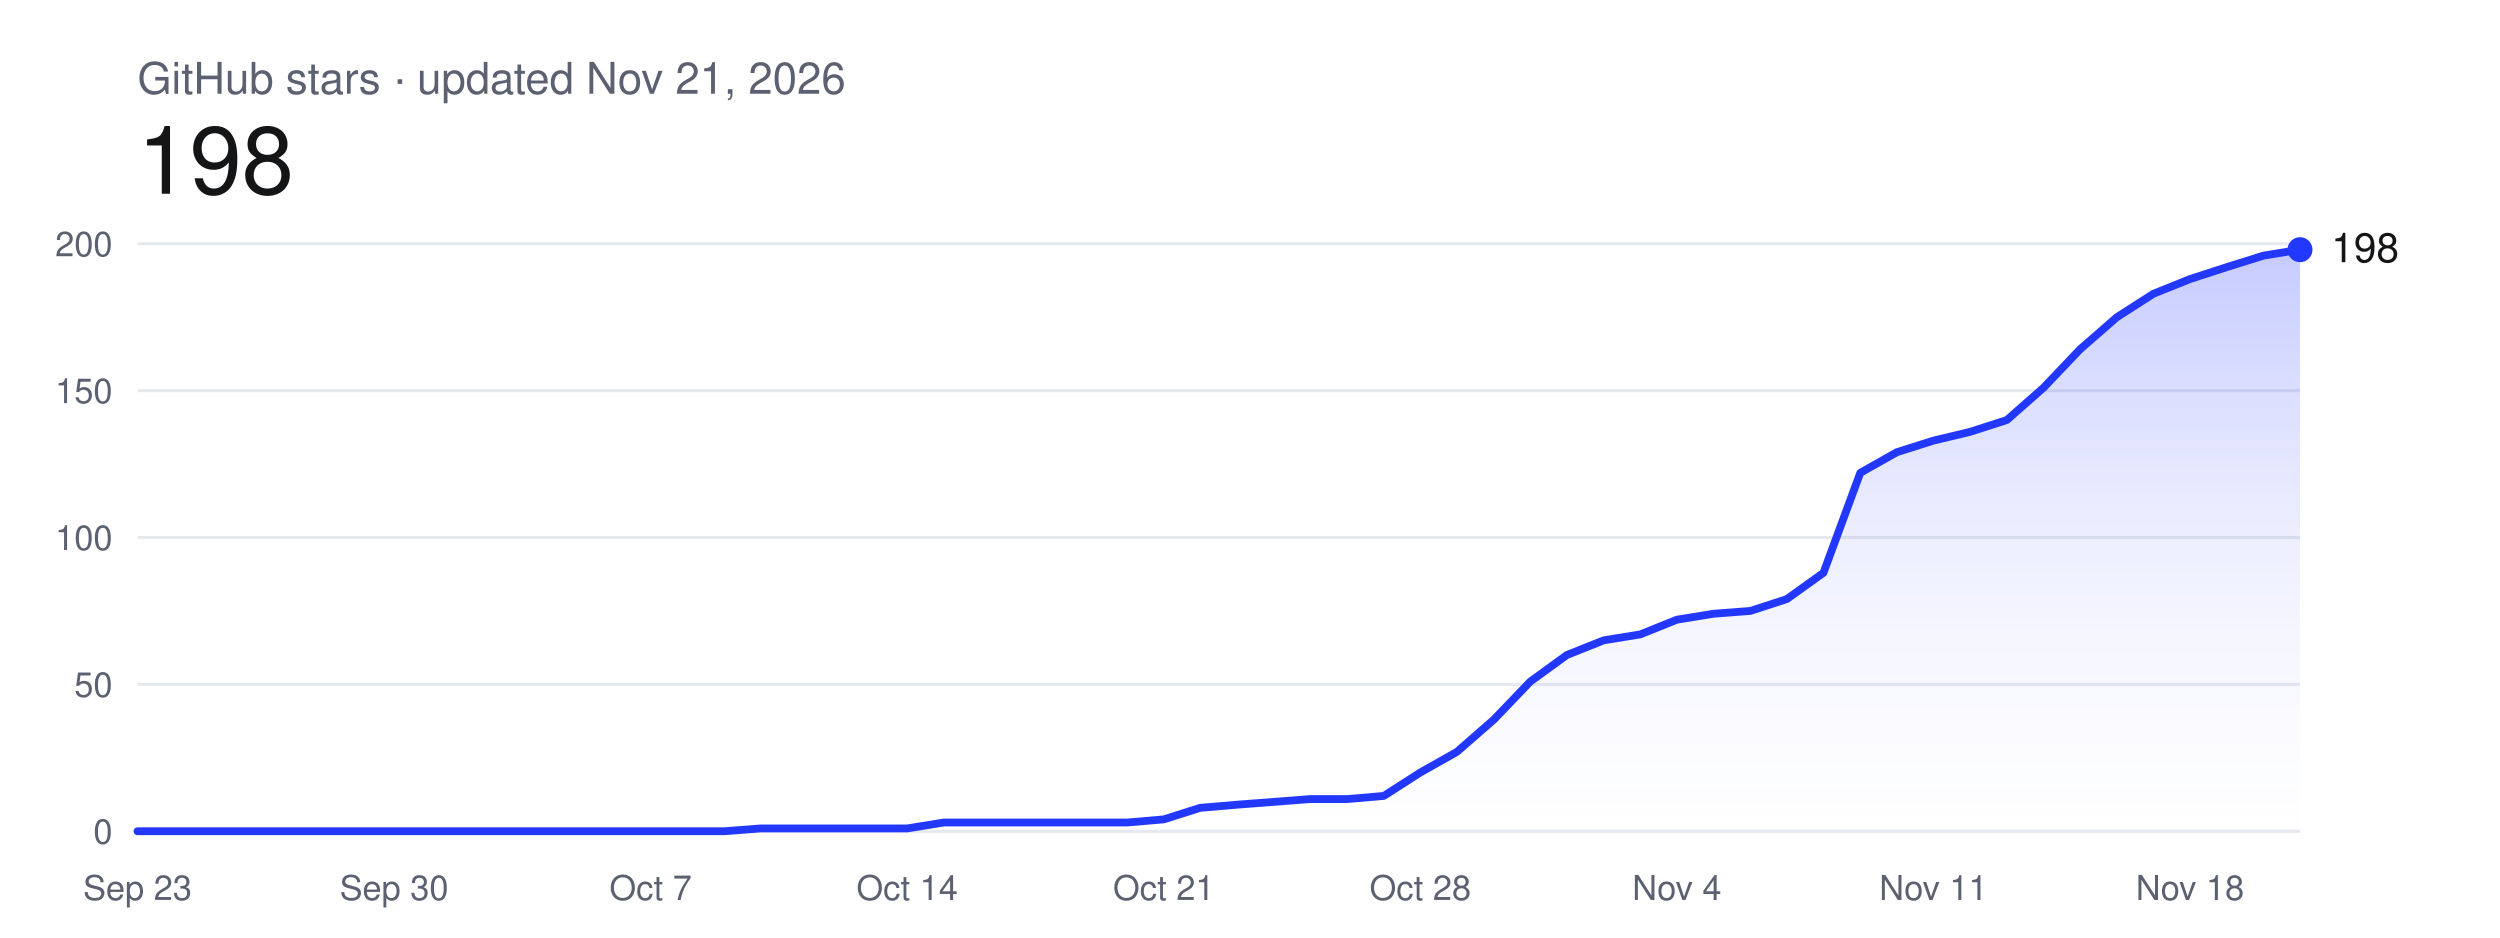
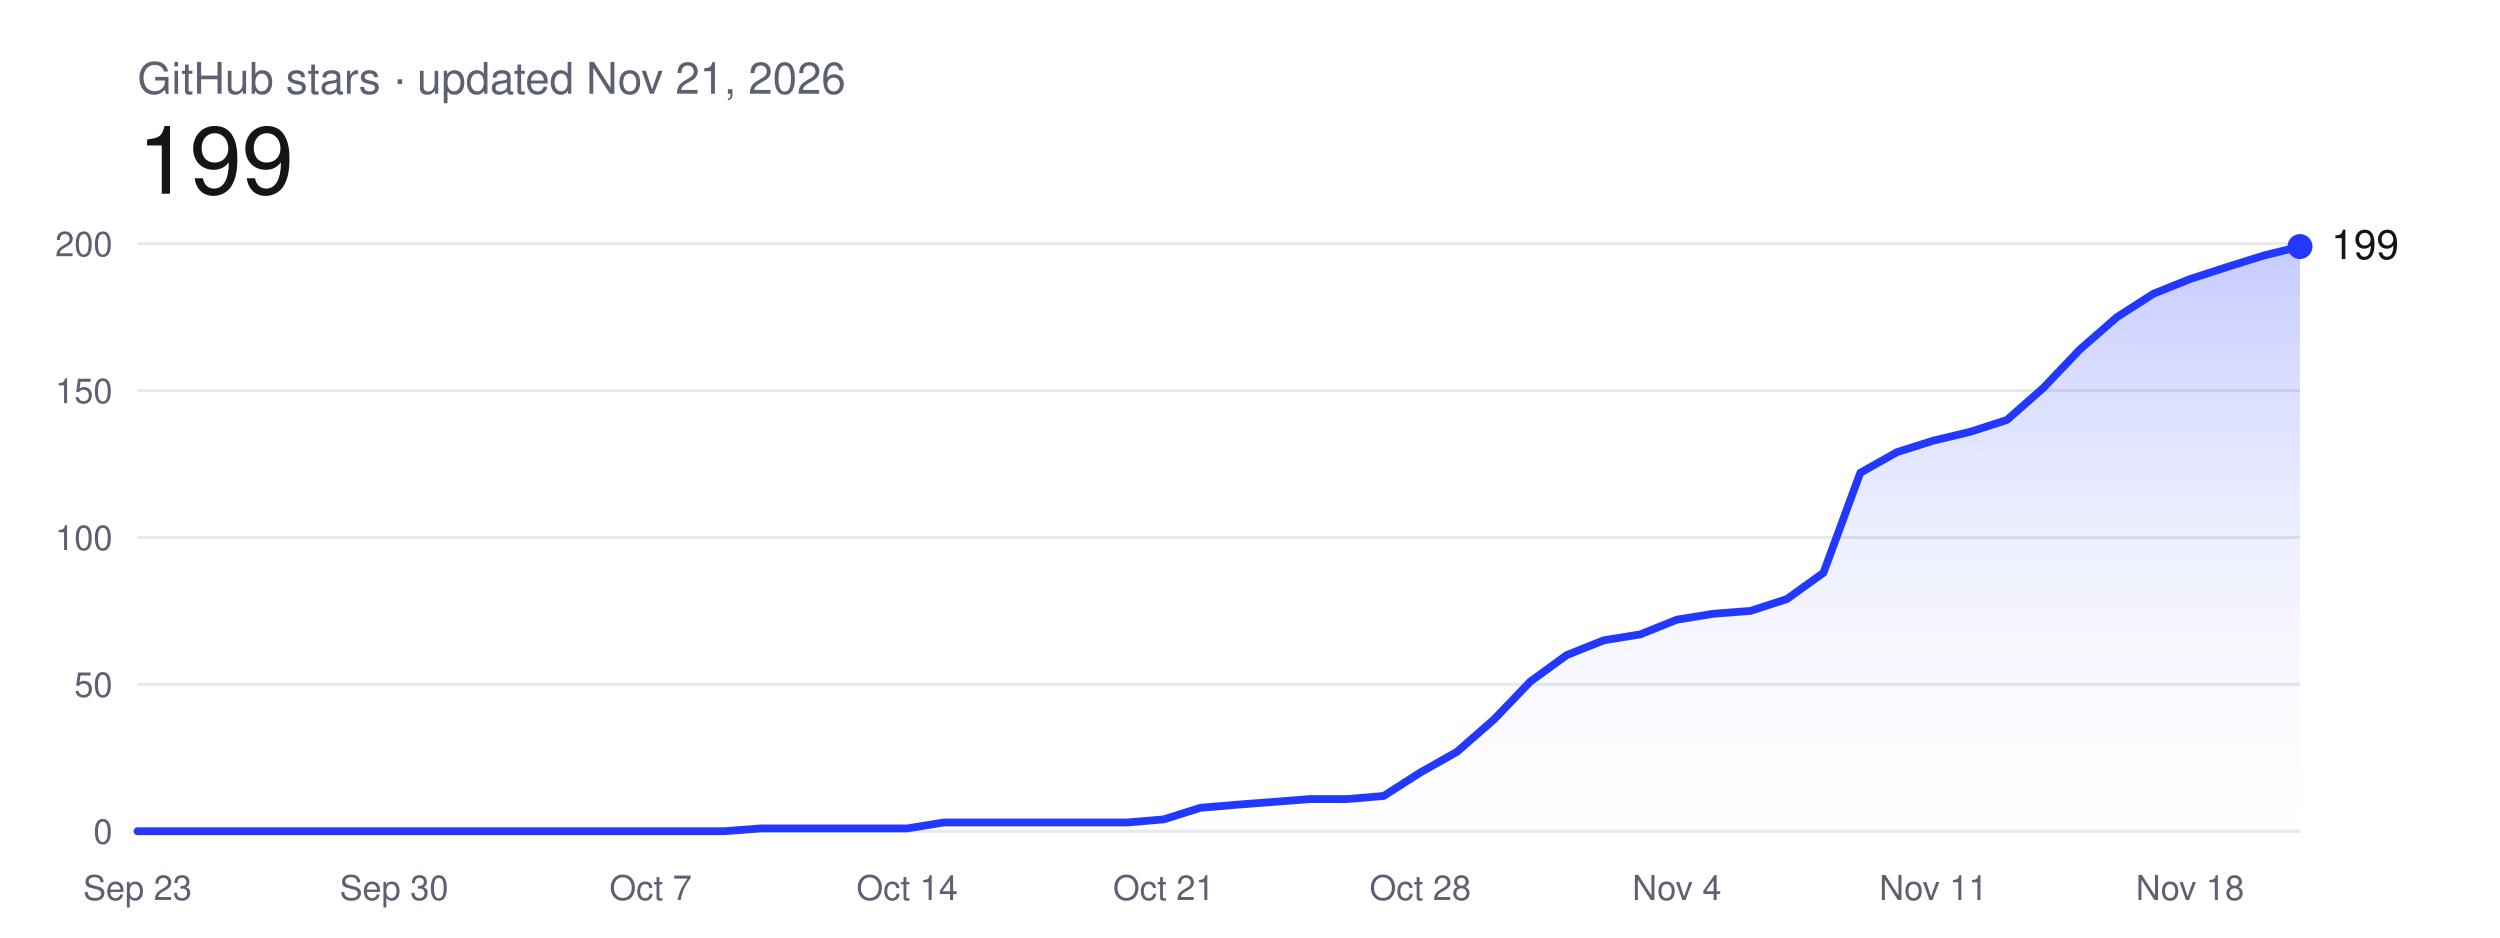
<svg xmlns="http://www.w3.org/2000/svg" width="800" height="300" viewBox="0 0 800 300" font-family="-apple-system, BlinkMacSystemFont, 'Segoe UI', Helvetica, Arial, sans-serif">
  <defs>
    <linearGradient id="a" x1="0" x2="0" y1="0" y2="1">
      <stop offset="0" stop-color="#2338ff" stop-opacity="0.26" />
      <stop offset="0.25" stop-color="#2338ff" stop-opacity="0.16" />
      <stop offset="0.5" stop-color="#2338ff" stop-opacity="0.08" />
      <stop offset="0.75" stop-color="#2338ff" stop-opacity="0.03" />
      <stop offset="1" stop-color="#2338ff" stop-opacity="0" />
    </linearGradient>
  </defs>
  <text x="44" y="30" font-size="14" fill="#5b6170">GitHub stars · updated Nov 21, 2026</text>
-   <text x="44" y="62" font-size="30" font-weight="300" fill="#141517">198</text>
+   <text x="44" y="62" font-size="30" font-weight="300" fill="#141517">199</text>
  <line x1="44" x2="736" y1="266.0" y2="266.0" stroke="#e6e9ee" stroke-width="1" />
  <text x="36" y="270.0" font-size="11" fill="#5b6170" text-anchor="end">0</text>
  <line x1="44" x2="736" y1="219.0" y2="219.0" stroke="#e6e9ee" stroke-width="1" />
  <text x="36" y="223.0" font-size="11" fill="#5b6170" text-anchor="end">50</text>
  <line x1="44" x2="736" y1="172.0" y2="172.0" stroke="#e6e9ee" stroke-width="1" />
  <text x="36" y="176.0" font-size="11" fill="#5b6170" text-anchor="end">100</text>
  <line x1="44" x2="736" y1="125.0" y2="125.0" stroke="#e6e9ee" stroke-width="1" />
  <text x="36" y="129.0" font-size="11" fill="#5b6170" text-anchor="end">150</text>
  <line x1="44" x2="736" y1="78.0" y2="78.0" stroke="#e6e9ee" stroke-width="1" />
  <text x="36" y="82.0" font-size="11" fill="#5b6170" text-anchor="end">200</text>
  <text x="44.0" y="288" font-size="11" fill="#5b6170" text-anchor="middle">Sep 23</text>
  <text x="126.1" y="288" font-size="11" fill="#5b6170" text-anchor="middle">Sep 30</text>
  <text x="208.2" y="288" font-size="11" fill="#5b6170" text-anchor="middle">Oct 7</text>
  <text x="290.3" y="288" font-size="11" fill="#5b6170" text-anchor="middle">Oct 14</text>
  <text x="372.4" y="288" font-size="11" fill="#5b6170" text-anchor="middle">Oct 21</text>
  <text x="454.5" y="288" font-size="11" fill="#5b6170" text-anchor="middle">Oct 28</text>
  <text x="536.6" y="288" font-size="11" fill="#5b6170" text-anchor="middle">Nov 4</text>
  <text x="618.7" y="288" font-size="11" fill="#5b6170" text-anchor="middle">Nov 11</text>
  <text x="700.8" y="288" font-size="11" fill="#5b6170" text-anchor="middle">Nov 18</text>
-   <polygon points="44,266.0 44.0,266.0 55.7,266.0 67.5,266.0 79.2,266.0 90.9,266.0 102.6,266.0 114.4,266.0 126.1,266.0 137.8,266.0 149.6,266.0 161.3,266.0 173.0,266.0 184.7,266.0 196.5,266.0 208.2,266.0 219.9,266.0 231.7,266.0 243.4,265.1 255.1,265.1 266.8,265.1 278.6,265.1 290.3,265.1 302.0,263.2 313.8,263.2 325.5,263.2 337.2,263.2 348.9,263.2 360.7,263.2 372.4,262.2 384.1,258.5 395.9,257.5 407.6,256.6 419.3,255.7 431.1,255.7 442.8,254.7 454.5,247.2 466.2,240.6 478.0,230.3 489.7,218.1 501.4,209.6 513.2,204.9 524.9,203.0 536.6,198.3 548.3,196.4 560.1,195.5 571.8,191.7 583.5,183.3 595.3,151.3 607.0,144.7 618.7,141.0 630.4,138.2 642.2,134.4 653.9,124.1 665.6,111.8 677.4,101.5 689.1,94.0 700.8,89.3 712.5,85.5 724.3,81.8 736.0,79.9 736.0,266.0" fill="url(#a)" />
-   <polyline points="44.0,266.0 55.7,266.0 67.5,266.0 79.2,266.0 90.9,266.0 102.6,266.0 114.4,266.0 126.1,266.0 137.8,266.0 149.6,266.0 161.3,266.0 173.0,266.0 184.7,266.0 196.5,266.0 208.2,266.0 219.9,266.0 231.7,266.0 243.4,265.1 255.1,265.1 266.8,265.1 278.6,265.1 290.3,265.1 302.0,263.2 313.8,263.2 325.5,263.2 337.2,263.2 348.9,263.2 360.7,263.2 372.4,262.2 384.1,258.5 395.9,257.5 407.6,256.6 419.3,255.7 431.1,255.7 442.8,254.7 454.5,247.2 466.2,240.6 478.0,230.3 489.7,218.1 501.4,209.6 513.2,204.9 524.9,203.0 536.6,198.3 548.3,196.4 560.1,195.5 571.8,191.7 583.5,183.3 595.3,151.3 607.0,144.7 618.7,141.0 630.4,138.2 642.2,134.4 653.9,124.1 665.6,111.8 677.4,101.5 689.1,94.0 700.8,89.3 712.5,85.5 724.3,81.8 736.0,79.9" fill="none" stroke="#2338ff" stroke-width="2.5" stroke-linejoin="round" stroke-linecap="round" />
-   <circle cx="736.0" cy="79.9" r="4" fill="#2338ff" />
-   <text x="746.0" y="83.9" font-size="13" fill="#141517">198</text>
+   <polygon points="44,266.0 44.0,266.0 55.7,266.0 67.5,266.0 79.2,266.0 90.9,266.0 102.6,266.0 114.4,266.0 126.1,266.0 137.8,266.0 149.6,266.0 161.3,266.0 173.0,266.0 184.7,266.0 196.5,266.0 208.2,266.0 219.9,266.0 231.7,266.0 243.4,265.1 255.1,265.1 266.8,265.1 278.6,265.1 290.3,265.1 302.0,263.2 313.8,263.2 325.5,263.2 337.2,263.2 348.9,263.2 360.7,263.2 372.4,262.2 384.1,258.5 395.9,257.5 407.6,256.6 419.3,255.7 431.1,255.7 442.8,254.7 454.5,247.2 466.2,240.6 478.0,230.3 489.7,218.1 501.4,209.6 513.2,204.9 524.9,203.0 536.6,198.3 548.3,196.4 560.1,195.5 571.8,191.7 583.5,183.3 595.3,151.3 607.0,144.7 618.7,141.0 630.4,138.2 642.2,134.4 653.9,124.1 665.6,111.8 677.4,101.5 689.1,94.0 700.8,89.3 712.5,85.5 724.3,81.8 736.0,78.9 736.0,266.0" fill="url(#a)" />
+   <polyline points="44.0,266.0 55.7,266.0 67.5,266.0 79.2,266.0 90.9,266.0 102.6,266.0 114.4,266.0 126.1,266.0 137.8,266.0 149.6,266.0 161.3,266.0 173.0,266.0 184.7,266.0 196.5,266.0 208.2,266.0 219.9,266.0 231.7,266.0 243.4,265.1 255.1,265.1 266.8,265.1 278.6,265.1 290.3,265.1 302.0,263.2 313.8,263.2 325.5,263.2 337.2,263.2 348.9,263.2 360.7,263.2 372.4,262.2 384.1,258.5 395.9,257.5 407.6,256.6 419.3,255.7 431.1,255.7 442.8,254.7 454.5,247.2 466.2,240.6 478.0,230.3 489.7,218.1 501.4,209.6 513.2,204.9 524.9,203.0 536.6,198.3 548.3,196.4 560.1,195.5 571.8,191.7 583.5,183.3 595.3,151.3 607.0,144.7 618.7,141.0 630.4,138.2 642.2,134.4 653.9,124.1 665.6,111.8 677.4,101.5 689.1,94.0 700.8,89.3 712.5,85.5 724.3,81.8 736.0,78.9" fill="none" stroke="#2338ff" stroke-width="2.5" stroke-linejoin="round" stroke-linecap="round" />
+   <circle cx="736.0" cy="78.9" r="4" fill="#2338ff" />
+   <text x="746.0" y="82.9" font-size="13" fill="#141517">199</text>
</svg>
